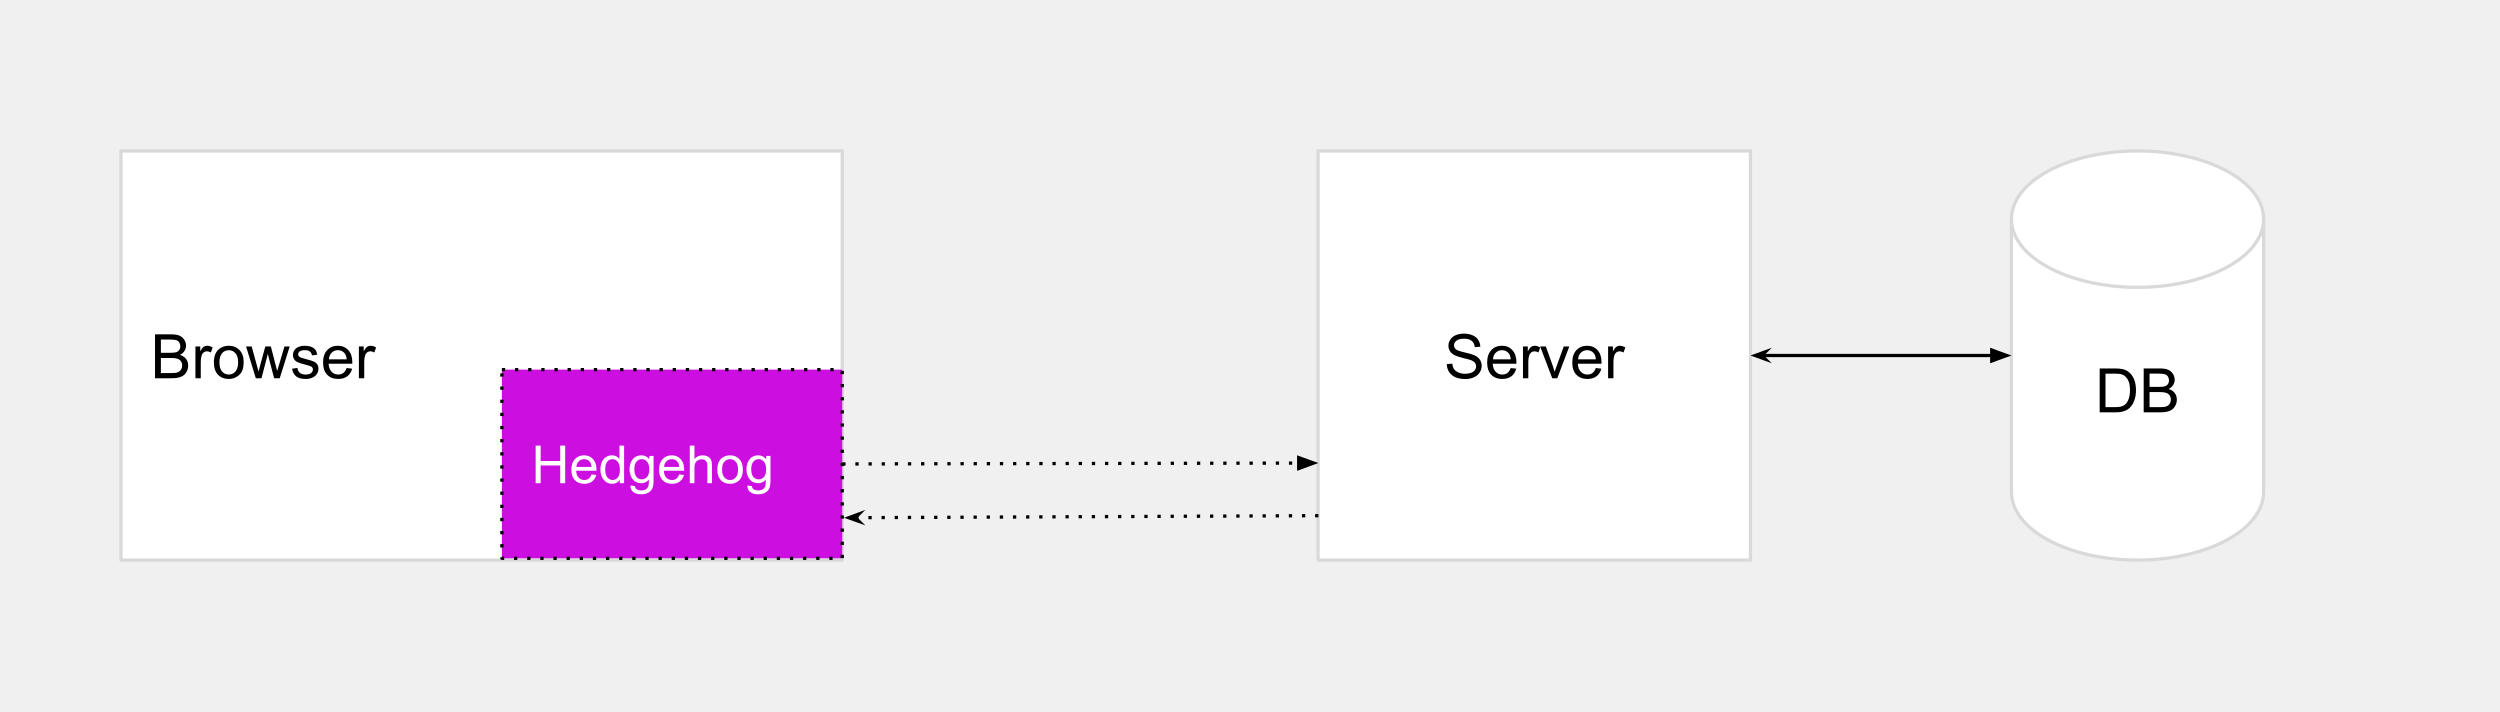
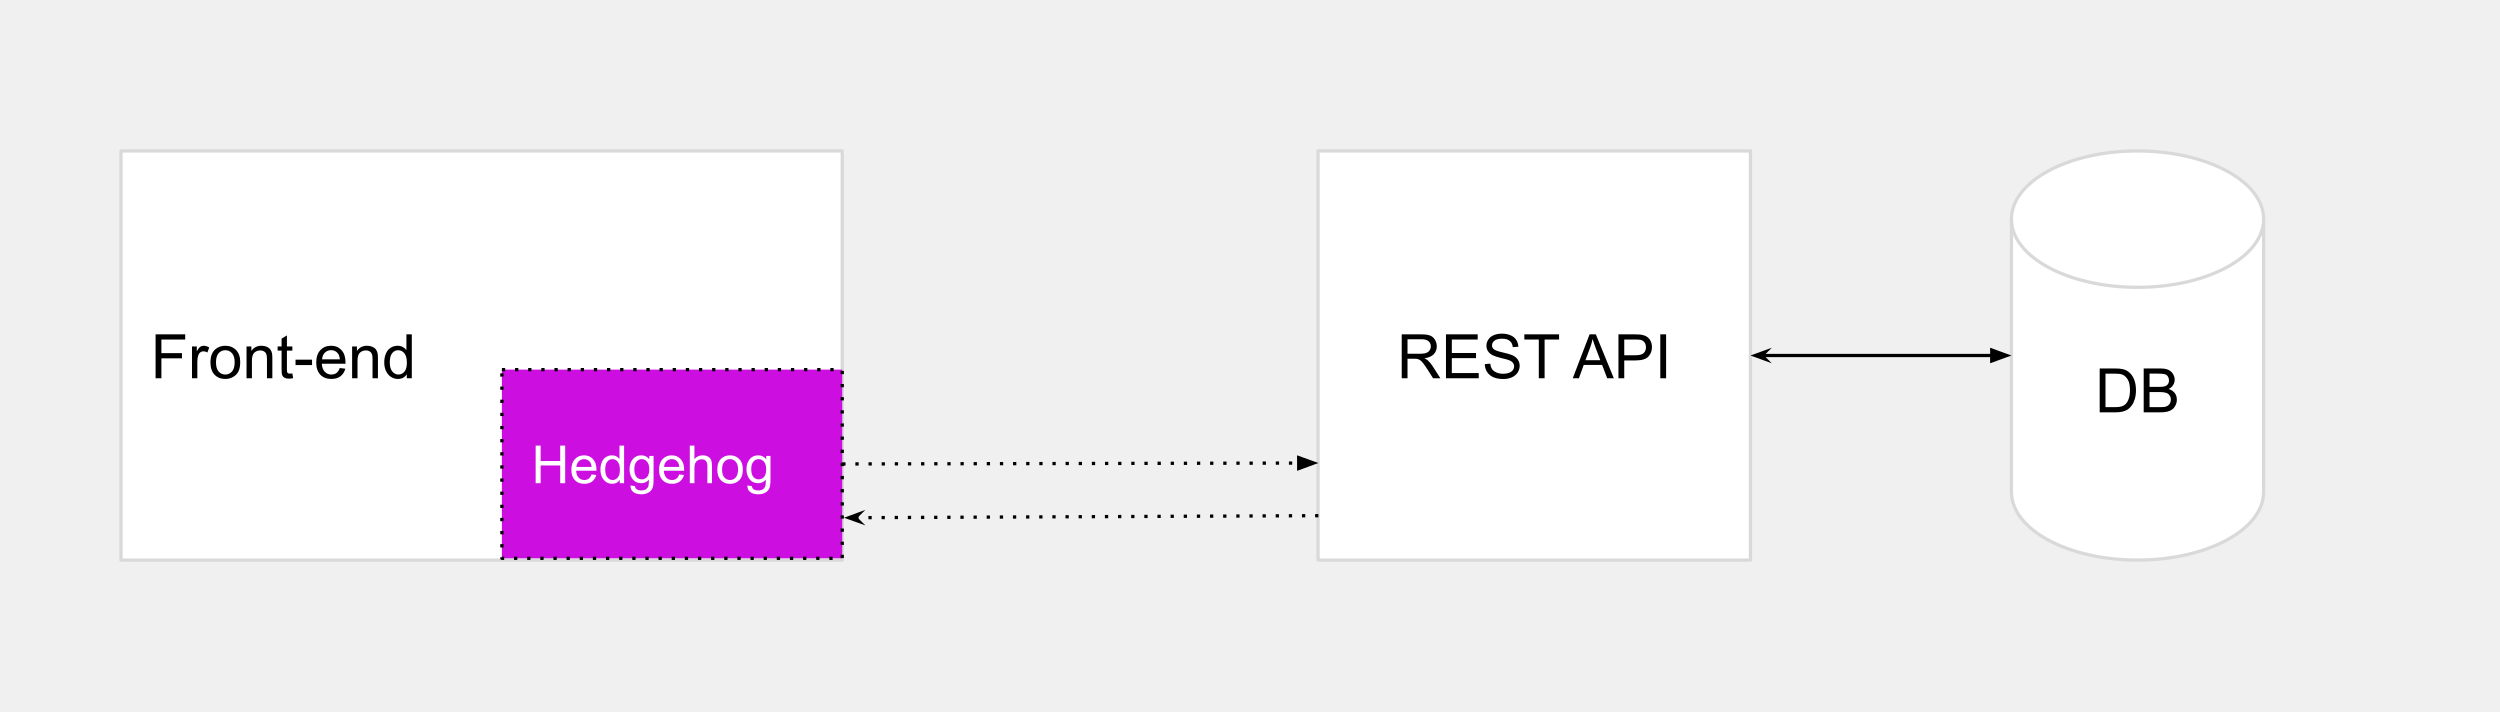
<svg xmlns="http://www.w3.org/2000/svg" version="1.1" viewBox="0.0 0.0 761.155 216.48" fill="none" stroke="none" stroke-linecap="square" stroke-miterlimit="10">
  <clipPath id="p.0">
    <path d="m0 0l761.155 0l0 216.48l-761.155 0l0 -216.48z" clip-rule="nonzero" />
  </clipPath>
  <g clip-path="url(#p.0)">
    <path fill="#000000" fill-opacity="0.0" d="m0 0l761.155 0l0 216.48l-761.155 0z" fill-rule="evenodd" />
    <path fill="#ffffff" d="m36.84 45.955l219.591 0l0 124.567l-219.591 0z" fill-rule="evenodd" />
    <path stroke="#d9d9d9" stroke-width="1.0" stroke-linejoin="round" stroke-linecap="butt" d="m36.84 45.955l219.591 0l0 124.567l-219.591 0z" fill-rule="evenodd" />
-     <path fill="#000000" d="m47.199 115.159l0 -13.359l5.016 0q1.531 0 2.453 0.406q0.922 0.406 1.438 1.25q0.531 0.844 0.531 1.766q0 0.859 -0.469 1.625q-0.453 0.75 -1.391 1.203q1.203 0.359 1.859 1.219q0.656 0.859 0.656 2.016q0 0.938 -0.406 1.75q-0.391 0.797 -0.984 1.234q-0.578 0.438 -1.453 0.672q-0.875 0.219 -2.156 0.219l-5.094 0zm1.781 -7.75l2.875 0q1.188 0 1.688 -0.141q0.672 -0.203 1.016 -0.672q0.344 -0.469 0.344 -1.172q0 -0.656 -0.328 -1.156q-0.312 -0.516 -0.906 -0.703q-0.594 -0.188 -2.031 -0.188l-2.656 0l0 4.031zm0 6.172l3.312 0q0.859 0 1.203 -0.062q0.609 -0.109 1.016 -0.359q0.422 -0.266 0.688 -0.75q0.266 -0.484 0.266 -1.125q0 -0.75 -0.391 -1.297q-0.375 -0.547 -1.062 -0.766q-0.672 -0.234 -1.953 -0.234l-3.078 0l0 4.594zm10.522 1.578l0 -9.672l1.469 0l0 1.469q0.562 -1.031 1.031 -1.359q0.484 -0.328 1.062 -0.328q0.828 0 1.688 0.531l-0.562 1.516q-0.609 -0.359 -1.203 -0.359q-0.547 0 -0.969 0.328q-0.422 0.328 -0.609 0.891q-0.281 0.875 -0.281 1.922l0 5.062l-1.625 0zm5.619 -4.844q0 -2.688 1.484 -3.969q1.25 -1.078 3.047 -1.078q2.0 0 3.266 1.312q1.266 1.297 1.266 3.609q0 1.859 -0.562 2.938q-0.562 1.062 -1.641 1.656q-1.062 0.594 -2.328 0.594q-2.031 0 -3.281 -1.297q-1.25 -1.312 -1.25 -3.766zm1.688 0q0 1.859 0.797 2.797q0.812 0.922 2.047 0.922q1.219 0 2.031 -0.922q0.812 -0.938 0.812 -2.844q0 -1.797 -0.812 -2.719q-0.812 -0.922 -2.031 -0.922q-1.234 0 -2.047 0.922q-0.797 0.906 -0.797 2.766zm11.079 4.844l-2.969 -9.672l1.703 0l1.531 5.578l0.578 2.078q0.047 -0.156 0.5 -2.0l1.547 -5.656l1.688 0l1.438 5.609l0.484 1.844l0.562 -1.859l1.656 -5.594l1.594 0l-3.031 9.672l-1.703 0l-1.531 -5.797l-0.375 -1.641l-1.953 7.438l-1.719 0zm11.035 -2.891l1.625 -0.25q0.125 0.969 0.75 1.5q0.625 0.516 1.75 0.516q1.125 0 1.672 -0.453q0.547 -0.469 0.547 -1.094q0 -0.547 -0.484 -0.875q-0.328 -0.219 -1.672 -0.547q-1.812 -0.469 -2.516 -0.797q-0.688 -0.328 -1.047 -0.906q-0.359 -0.594 -0.359 -1.312q0 -0.641 0.297 -1.188q0.297 -0.562 0.812 -0.922q0.375 -0.281 1.031 -0.469q0.672 -0.203 1.422 -0.203q1.141 0 2.0 0.328q0.859 0.328 1.266 0.891q0.422 0.562 0.578 1.5l-1.609 0.219q-0.109 -0.75 -0.641 -1.172q-0.516 -0.422 -1.469 -0.422q-1.141 0 -1.625 0.375q-0.469 0.375 -0.469 0.875q0 0.312 0.188 0.578q0.203 0.266 0.641 0.438q0.234 0.094 1.438 0.422q1.75 0.453 2.438 0.75q0.688 0.297 1.078 0.859q0.391 0.562 0.391 1.406q0 0.828 -0.484 1.547q-0.469 0.719 -1.375 1.125q-0.906 0.391 -2.047 0.391q-1.875 0 -2.875 -0.781q-0.984 -0.781 -1.25 -2.328zm16.609 -0.219l1.688 0.203q-0.406 1.484 -1.484 2.312q-1.078 0.812 -2.766 0.812q-2.125 0 -3.375 -1.297q-1.234 -1.312 -1.234 -3.672q0 -2.453 1.25 -3.797q1.266 -1.344 3.266 -1.344q1.938 0 3.156 1.328q1.234 1.312 1.234 3.703q0 0.156 0 0.438l-7.219 0q0.094 1.594 0.906 2.453q0.812 0.844 2.016 0.844q0.906 0 1.547 -0.469q0.641 -0.484 1.016 -1.516zm-5.391 -2.656l5.406 0q-0.109 -1.219 -0.625 -1.828q-0.781 -0.953 -2.031 -0.953q-1.125 0 -1.906 0.766q-0.766 0.75 -0.844 2.016zm9.126 5.766l0 -9.672l1.469 0l0 1.469q0.562 -1.031 1.031 -1.359q0.484 -0.328 1.062 -0.328q0.828 0 1.688 0.531l-0.562 1.516q-0.609 -0.359 -1.203 -0.359q-0.547 0 -0.969 0.328q-0.422 0.328 -0.609 0.891q-0.281 0.875 -0.281 1.922l0 5.062l-1.625 0z" fill-rule="nonzero" />
+     <path fill="#000000" d="m47.371 115.159l0 -13.359l9.016 0l0 1.578l-7.25 0l0 4.141l6.266 0l0 1.578l-6.266 0l0 6.062l-1.766 0zm11.083 0l0 -9.672l1.469 0l0 1.469q0.562 -1.031 1.031 -1.359q0.484 -0.328 1.062 -0.328q0.828 0 1.688 0.531l-0.562 1.516q-0.609 -0.359 -1.203 -0.359q-0.547 0 -0.969 0.328q-0.422 0.328 -0.609 0.891q-0.281 0.875 -0.281 1.922l0 5.062l-1.625 0zm5.619 -4.844q0 -2.688 1.484 -3.969q1.25 -1.078 3.047 -1.078q2.0 0 3.266 1.312q1.266 1.297 1.266 3.609q0 1.859 -0.562 2.938q-0.562 1.062 -1.641 1.656q-1.062 0.594 -2.328 0.594q-2.031 0 -3.281 -1.297q-1.25 -1.312 -1.25 -3.766zm1.688 0q0 1.859 0.797 2.797q0.812 0.922 2.047 0.922q1.219 0 2.031 -0.922q0.812 -0.938 0.812 -2.844q0 -1.797 -0.812 -2.719q-0.812 -0.922 -2.031 -0.922q-1.234 0 -2.047 0.922q-0.797 0.906 -0.797 2.766zm9.298 4.844l0 -9.672l1.469 0l0 1.375q1.062 -1.594 3.078 -1.594q0.875 0 1.609 0.312q0.734 0.312 1.094 0.828q0.375 0.5 0.516 1.203q0.094 0.453 0.094 1.594l0 5.953l-1.641 0l0 -5.891q0 -1.0 -0.203 -1.484q-0.188 -0.5 -0.672 -0.797q-0.484 -0.297 -1.141 -0.297q-1.047 0 -1.812 0.672q-0.75 0.656 -0.75 2.516l0 5.281l-1.641 0zm13.954 -1.469l0.234 1.453q-0.688 0.141 -1.234 0.141q-0.891 0 -1.391 -0.281q-0.484 -0.281 -0.688 -0.734q-0.203 -0.469 -0.203 -1.938l0 -5.578l-1.203 0l0 -1.266l1.203 0l0 -2.391l1.625 -0.984l0 3.375l1.656 0l0 1.266l-1.656 0l0 5.672q0 0.688 0.078 0.891q0.094 0.203 0.281 0.328q0.203 0.109 0.578 0.109q0.266 0 0.719 -0.062zm0.965 -2.547l0 -1.641l5.031 0l0 1.641l-5.031 0zm13.478 0.906l1.688 0.203q-0.406 1.484 -1.484 2.312q-1.078 0.812 -2.766 0.812q-2.125 0 -3.375 -1.297q-1.234 -1.312 -1.234 -3.672q0 -2.453 1.25 -3.797q1.266 -1.344 3.266 -1.344q1.938 0 3.156 1.328q1.234 1.312 1.234 3.703q0 0.156 0 0.438l-7.219 0q0.094 1.594 0.906 2.453q0.812 0.844 2.016 0.844q0.906 0 1.547 -0.469q0.641 -0.484 1.016 -1.516zm-5.391 -2.656l5.406 0q-0.109 -1.219 -0.625 -1.828q-0.781 -0.953 -2.031 -0.953q-1.125 0 -1.906 0.766q-0.766 0.75 -0.844 2.016zm9.141 5.766l0 -9.672l1.469 0l0 1.375q1.062 -1.594 3.078 -1.594q0.875 0 1.609 0.312q0.734 0.312 1.094 0.828q0.375 0.5 0.516 1.203q0.094 0.453 0.094 1.594l0 5.953l-1.641 0l0 -5.891q0 -1.0 -0.203 -1.484q-0.188 -0.5 -0.672 -0.797q-0.484 -0.297 -1.141 -0.297q-1.047 0 -1.812 0.672q-0.75 0.656 -0.75 2.516l0 5.281l-1.641 0zm16.641 0l0 -1.219q-0.906 1.438 -2.703 1.438q-1.156 0 -2.125 -0.641q-0.969 -0.641 -1.5 -1.781q-0.531 -1.141 -0.531 -2.625q0 -1.453 0.484 -2.625q0.484 -1.188 1.438 -1.812q0.969 -0.625 2.172 -0.625q0.875 0 1.547 0.375q0.688 0.359 1.109 0.953l0 -4.797l1.641 0l0 13.359l-1.531 0zm-5.172 -4.828q0 1.859 0.781 2.781q0.781 0.922 1.844 0.922q1.078 0 1.828 -0.875q0.75 -0.891 0.75 -2.688q0 -1.984 -0.766 -2.906q-0.766 -0.938 -1.891 -0.938q-1.078 0 -1.812 0.891q-0.734 0.891 -0.734 2.812z" fill-rule="nonzero" />
    <path fill="#ffffff" d="m401.297 45.955l131.654 0l0 124.567l-131.654 0z" fill-rule="evenodd" />
    <path stroke="#d9d9d9" stroke-width="1.0" stroke-linejoin="round" stroke-linecap="butt" d="m401.297 45.955l131.654 0l0 124.567l-131.654 0z" fill-rule="evenodd" />
-     <path fill="#000000" d="m440.493 110.862l1.656 -0.141q0.125 1.0 0.547 1.641q0.438 0.641 1.344 1.047q0.922 0.391 2.062 0.391q1.0 0 1.781 -0.297q0.781 -0.297 1.156 -0.812q0.375 -0.531 0.375 -1.156q0 -0.625 -0.375 -1.094q-0.359 -0.469 -1.188 -0.797q-0.547 -0.203 -2.391 -0.641q-1.828 -0.453 -2.562 -0.844q-0.969 -0.5 -1.438 -1.234q-0.469 -0.75 -0.469 -1.672q0 -1.0 0.578 -1.875q0.578 -0.891 1.672 -1.344q1.109 -0.453 2.453 -0.453q1.484 0 2.609 0.484q1.141 0.469 1.75 1.406q0.609 0.922 0.656 2.094l-1.688 0.125q-0.141 -1.266 -0.938 -1.906q-0.781 -0.656 -2.312 -0.656q-1.609 0 -2.344 0.594q-0.734 0.594 -0.734 1.422q0 0.719 0.531 1.172q0.5 0.469 2.656 0.969q2.156 0.484 2.953 0.844q1.172 0.531 1.719 1.359q0.562 0.828 0.562 1.906q0 1.062 -0.609 2.016q-0.609 0.938 -1.75 1.469q-1.141 0.516 -2.578 0.516q-1.812 0 -3.047 -0.531q-1.219 -0.531 -1.922 -1.594q-0.688 -1.062 -0.719 -2.406zm19.459 1.188l1.688 0.203q-0.406 1.484 -1.484 2.312q-1.078 0.812 -2.766 0.812q-2.125 0 -3.375 -1.297q-1.234 -1.312 -1.234 -3.672q0 -2.453 1.25 -3.797q1.266 -1.344 3.266 -1.344q1.938 0 3.156 1.328q1.234 1.312 1.234 3.703q0 0.156 0 0.438l-7.219 0q0.094 1.594 0.906 2.453q0.812 0.844 2.016 0.844q0.906 0 1.547 -0.469q0.641 -0.484 1.016 -1.516zm-5.391 -2.656l5.406 0q-0.109 -1.219 -0.625 -1.828q-0.781 -0.953 -2.031 -0.953q-1.125 0 -1.906 0.766q-0.766 0.75 -0.844 2.016zm9.126 5.766l0 -9.672l1.469 0l0 1.469q0.562 -1.031 1.031 -1.359q0.484 -0.328 1.062 -0.328q0.828 0 1.688 0.531l-0.562 1.516q-0.609 -0.359 -1.203 -0.359q-0.547 0 -0.969 0.328q-0.422 0.328 -0.609 0.891q-0.281 0.875 -0.281 1.922l0 5.062l-1.625 0zm8.916 0l-3.688 -9.672l1.734 0l2.078 5.797q0.328 0.938 0.625 1.938q0.203 -0.766 0.609 -1.828l2.141 -5.906l1.688 0l-3.656 9.672l-1.531 0zm13.266 -3.109l1.688 0.203q-0.406 1.484 -1.484 2.312q-1.078 0.812 -2.766 0.812q-2.125 0 -3.375 -1.297q-1.234 -1.312 -1.234 -3.672q0 -2.453 1.25 -3.797q1.266 -1.344 3.266 -1.344q1.938 0 3.156 1.328q1.234 1.312 1.234 3.703q0 0.156 0 0.438l-7.219 0q0.094 1.594 0.906 2.453q0.812 0.844 2.016 0.844q0.906 0 1.547 -0.469q0.641 -0.484 1.016 -1.516zm-5.391 -2.656l5.406 0q-0.109 -1.219 -0.625 -1.828q-0.781 -0.953 -2.031 -0.953q-1.125 0 -1.906 0.766q-0.766 0.75 -0.844 2.016zm9.126 5.766l0 -9.672l1.469 0l0 1.469q0.562 -1.031 1.031 -1.359q0.484 -0.328 1.062 -0.328q0.828 0 1.688 0.531l-0.562 1.516q-0.609 -0.359 -1.203 -0.359q-0.547 0 -0.969 0.328q-0.422 0.328 -0.609 0.891q-0.281 0.875 -0.281 1.922l0 5.062l-1.625 0z" fill-rule="nonzero" />
+     <path fill="#000000" d="m426.771 115.159l0 -13.359l5.922 0q1.781 0 2.703 0.359q0.938 0.359 1.484 1.281q0.562 0.906 0.562 2.016q0 1.406 -0.922 2.391q-0.922 0.969 -2.844 1.234q0.703 0.344 1.078 0.672q0.766 0.703 1.453 1.766l2.328 3.641l-2.219 0l-1.766 -2.781q-0.781 -1.203 -1.281 -1.828q-0.5 -0.641 -0.906 -0.891q-0.391 -0.266 -0.797 -0.359q-0.297 -0.078 -0.984 -0.078l-2.047 0l0 5.938l-1.766 0zm1.766 -7.453l3.797 0q1.219 0 1.891 -0.25q0.688 -0.266 1.047 -0.812q0.359 -0.547 0.359 -1.188q0 -0.953 -0.688 -1.562q-0.688 -0.609 -2.188 -0.609l-4.219 0l0 4.422zm11.707 7.453l0 -13.359l9.656 0l0 1.578l-7.875 0l0 4.094l7.375 0l0 1.562l-7.375 0l0 4.547l8.188 0l0 1.578l-9.969 0zm11.819 -4.297l1.656 -0.141q0.125 1.0 0.547 1.641q0.438 0.641 1.344 1.047q0.922 0.391 2.062 0.391q1.0 0 1.781 -0.297q0.781 -0.297 1.156 -0.812q0.375 -0.531 0.375 -1.156q0 -0.625 -0.375 -1.094q-0.359 -0.469 -1.188 -0.797q-0.547 -0.203 -2.391 -0.641q-1.828 -0.453 -2.562 -0.844q-0.969 -0.5 -1.438 -1.234q-0.469 -0.75 -0.469 -1.672q0 -1.0 0.578 -1.875q0.578 -0.891 1.672 -1.344q1.109 -0.453 2.453 -0.453q1.484 0 2.609 0.484q1.141 0.469 1.75 1.406q0.609 0.922 0.656 2.094l-1.688 0.125q-0.141 -1.266 -0.938 -1.906q-0.781 -0.656 -2.312 -0.656q-1.609 0 -2.344 0.594q-0.734 0.594 -0.734 1.422q0 0.719 0.531 1.172q0.5 0.469 2.656 0.969q2.156 0.484 2.953 0.844q1.172 0.531 1.719 1.359q0.562 0.828 0.562 1.906q0 1.062 -0.609 2.016q-0.609 0.938 -1.75 1.469q-1.141 0.516 -2.578 0.516q-1.812 0 -3.047 -0.531q-1.219 -0.531 -1.922 -1.594q-0.688 -1.062 -0.719 -2.406zm16.444 4.297l0 -11.781l-4.406 0l0 -1.578l10.578 0l0 1.578l-4.406 0l0 11.781l-1.766 0zm10.337 0l5.125 -13.359l1.906 0l5.469 13.359l-2.016 0l-1.547 -4.047l-5.594 0l-1.469 4.047l-1.875 0zm3.859 -5.484l4.531 0l-1.406 -3.703q-0.625 -1.688 -0.938 -2.766q-0.266 1.281 -0.719 2.547l-1.469 3.922zm10.053 5.484l0 -13.359l5.047 0q1.328 0 2.031 0.125q0.969 0.172 1.641 0.641q0.672 0.453 1.078 1.281q0.406 0.828 0.406 1.828q0 1.703 -1.094 2.891q-1.078 1.172 -3.922 1.172l-3.422 0l0 5.422l-1.766 0zm1.766 -7.0l3.453 0q1.719 0 2.438 -0.641q0.719 -0.641 0.719 -1.797q0 -0.844 -0.422 -1.438q-0.422 -0.594 -1.125 -0.781q-0.438 -0.125 -1.641 -0.125l-3.422 0l0 4.781zm10.975 7.0l0 -13.359l1.766 0l0 13.359l-1.766 0z" fill-rule="nonzero" />
    <path fill="#ffffff" d="m612.409 66.717l0 0c0 -11.466 17.188 -20.761 38.39 -20.761c21.202 0 38.39 9.295 38.39 20.761l0 83.045c0 11.466 -17.188 20.761 -38.39 20.761c-21.202 0 -38.39 -9.295 -38.39 -20.761z" fill-rule="evenodd" />
    <path fill="#000000" fill-opacity="0.0" d="m689.189 66.717l0 0c0 11.466 -17.188 20.761 -38.39 20.761c-21.202 0 -38.39 -9.295 -38.39 -20.761" fill-rule="evenodd" />
    <path fill="#000000" fill-opacity="0.0" d="m612.409 66.717l0 0c0 -11.466 17.188 -20.761 38.39 -20.761c21.202 0 38.39 9.295 38.39 20.761l0 83.045c0 11.466 -17.188 20.761 -38.39 20.761c-21.202 0 -38.39 -9.295 -38.39 -20.761z" fill-rule="evenodd" />
    <path stroke="#d9d9d9" stroke-width="1.0" stroke-linejoin="round" stroke-linecap="butt" d="m689.189 66.717l0 0c0 11.466 -17.188 20.761 -38.39 20.761c-21.202 0 -38.39 -9.295 -38.39 -20.761" fill-rule="evenodd" />
    <path stroke="#d9d9d9" stroke-width="1.0" stroke-linejoin="round" stroke-linecap="butt" d="m612.409 66.717l0 0c0 -11.466 17.188 -20.761 38.39 -20.761c21.202 0 38.39 9.295 38.39 20.761l0 83.045c0 11.466 -17.188 20.761 -38.39 20.761c-21.202 0 -38.39 -9.295 -38.39 -20.761z" fill-rule="evenodd" />
    <path fill="#000000" d="m639.278 125.539l0 -13.359l4.609 0q1.547 0 2.375 0.203q1.141 0.25 1.953 0.953q1.062 0.891 1.578 2.281q0.531 1.391 0.531 3.172q0 1.516 -0.359 2.703q-0.359 1.172 -0.922 1.938q-0.547 0.766 -1.203 1.219q-0.656 0.438 -1.594 0.672q-0.938 0.219 -2.141 0.219l-4.828 0zm1.766 -1.578l2.859 0q1.312 0 2.062 -0.234q0.75 -0.25 1.203 -0.703q0.625 -0.625 0.969 -1.688q0.359 -1.062 0.359 -2.578q0 -2.094 -0.688 -3.219q-0.688 -1.125 -1.672 -1.5q-0.703 -0.281 -2.281 -0.281l-2.812 0l0 10.203zm11.629 1.578l0 -13.359l5.016 0q1.531 0 2.453 0.406q0.922 0.406 1.438 1.25q0.531 0.844 0.531 1.766q0 0.859 -0.469 1.625q-0.453 0.75 -1.391 1.203q1.203 0.359 1.859 1.219q0.656 0.859 0.656 2.016q0 0.938 -0.406 1.75q-0.391 0.797 -0.984 1.234q-0.578 0.438 -1.453 0.672q-0.875 0.219 -2.156 0.219l-5.094 0zm1.781 -7.75l2.875 0q1.188 0 1.688 -0.141q0.672 -0.203 1.016 -0.672q0.344 -0.469 0.344 -1.172q0 -0.656 -0.328 -1.156q-0.312 -0.516 -0.906 -0.703q-0.594 -0.188 -2.031 -0.188l-2.656 0l0 4.031zm0 6.172l3.312 0q0.859 0 1.203 -0.062q0.609 -0.109 1.016 -0.359q0.422 -0.266 0.688 -0.75q0.266 -0.484 0.266 -1.125q0 -0.75 -0.391 -1.297q-0.375 -0.547 -1.062 -0.766q-0.672 -0.234 -1.953 -0.234l-3.078 0l0 4.594z" fill-rule="nonzero" />
    <path fill="#000000" fill-opacity="0.0" d="m532.95 108.239l79.465 0" fill-rule="evenodd" />
    <path stroke="#000000" stroke-width="1.0" stroke-linejoin="round" stroke-linecap="butt" d="m536.377 108.239l70.037 0" fill-rule="evenodd" />
    <path fill="#000000" stroke="#000000" stroke-width="1.0" stroke-linecap="butt" d="m536.377 108.239l1.125 -1.125l-3.09 1.125l3.09 1.125z" fill-rule="evenodd" />
    <path fill="#000000" stroke="#000000" stroke-width="1.0" stroke-linecap="butt" d="m606.415 109.891l4.538 -1.652l-4.538 -1.652z" fill-rule="evenodd" />
    <path fill="#cc0fe0" d="m152.808 112.533l103.622 0l0 57.449l-103.622 0z" fill-rule="evenodd" />
    <path stroke="#000000" stroke-width="1.0" stroke-linejoin="round" stroke-linecap="butt" stroke-dasharray="1.0,3.0" d="m152.808 112.533l103.622 0l0 57.449l-103.622 0z" fill-rule="evenodd" />
    <path fill="#ffffff" d="m163.09 147.117l0 -11.453l1.516 0l0 4.703l5.953 0l0 -4.703l1.516 0l0 11.453l-1.516 0l0 -5.406l-5.953 0l0 5.406l-1.516 0zm17.008 -2.672l1.453 0.172q-0.344 1.281 -1.281 1.984q-0.922 0.703 -2.359 0.703q-1.828 0 -2.891 -1.125q-1.062 -1.125 -1.062 -3.141q0 -2.094 1.078 -3.25q1.078 -1.156 2.797 -1.156q1.656 0 2.703 1.141q1.062 1.125 1.062 3.172q0 0.125 0 0.375l-6.188 0q0.078 1.375 0.766 2.109q0.703 0.719 1.734 0.719q0.781 0 1.328 -0.406q0.547 -0.406 0.859 -1.297zm-4.609 -2.281l4.625 0q-0.094 -1.047 -0.531 -1.562q-0.672 -0.812 -1.734 -0.812q-0.969 0 -1.641 0.656q-0.656 0.641 -0.719 1.719zm13.211 4.953l0 -1.047q-0.781 1.234 -2.312 1.234q-1.0 0 -1.828 -0.547q-0.828 -0.547 -1.297 -1.531q-0.453 -0.984 -0.453 -2.25q0 -1.25 0.406 -2.25q0.422 -1.016 1.25 -1.547q0.828 -0.547 1.859 -0.547q0.75 0 1.328 0.312q0.594 0.312 0.953 0.828l0 -4.109l1.406 0l0 11.453l-1.312 0zm-4.438 -4.141q0 1.594 0.672 2.391q0.672 0.781 1.578 0.781q0.922 0 1.562 -0.75q0.656 -0.766 0.656 -2.312q0 -1.703 -0.656 -2.5q-0.656 -0.797 -1.625 -0.797q-0.938 0 -1.562 0.766q-0.625 0.766 -0.625 2.422zm7.695 4.828l1.375 0.203q0.078 0.641 0.469 0.922q0.531 0.391 1.438 0.391q0.969 0 1.5 -0.391q0.531 -0.391 0.719 -1.094q0.109 -0.422 0.109 -1.812q-0.922 1.094 -2.297 1.094q-1.719 0 -2.656 -1.234q-0.938 -1.234 -0.938 -2.969q0 -1.188 0.422 -2.188q0.438 -1.0 1.25 -1.547q0.828 -0.547 1.922 -0.547q1.469 0 2.422 1.188l0 -1.0l1.297 0l0 7.172q0 1.938 -0.391 2.75q-0.391 0.812 -1.25 1.281q-0.859 0.469 -2.109 0.469q-1.484 0 -2.406 -0.672q-0.906 -0.672 -0.875 -2.016zm1.172 -4.984q0 1.625 0.641 2.375q0.656 0.75 1.625 0.75q0.969 0 1.625 -0.734q0.656 -0.75 0.656 -2.344q0 -1.531 -0.672 -2.297q-0.672 -0.781 -1.625 -0.781q-0.938 0 -1.594 0.766q-0.656 0.766 -0.656 2.266zm13.664 1.625l1.453 0.172q-0.344 1.281 -1.281 1.984q-0.922 0.703 -2.359 0.703q-1.828 0 -2.891 -1.125q-1.062 -1.125 -1.062 -3.141q0 -2.094 1.078 -3.25q1.078 -1.156 2.797 -1.156q1.656 0 2.703 1.141q1.062 1.125 1.062 3.172q0 0.125 0 0.375l-6.188 0q0.078 1.375 0.766 2.109q0.703 0.719 1.734 0.719q0.781 0 1.328 -0.406q0.547 -0.406 0.859 -1.297zm-4.609 -2.281l4.625 0q-0.094 -1.047 -0.531 -1.562q-0.672 -0.812 -1.734 -0.812q-0.969 0 -1.641 0.656q-0.656 0.641 -0.719 1.719zm7.836 4.953l0 -11.453l1.406 0l0 4.109q0.984 -1.141 2.484 -1.141q0.922 0 1.594 0.359q0.688 0.359 0.969 1.0q0.297 0.641 0.297 1.859l0 5.266l-1.406 0l0 -5.266q0 -1.047 -0.453 -1.531q-0.453 -0.484 -1.297 -0.484q-0.625 0 -1.172 0.328q-0.547 0.328 -0.781 0.891q-0.234 0.547 -0.234 1.516l0 4.547l-1.406 0zm8.367 -4.156q0 -2.297 1.281 -3.406q1.078 -0.922 2.609 -0.922q1.719 0 2.797 1.125q1.094 1.109 1.094 3.094q0 1.594 -0.484 2.516q-0.484 0.922 -1.406 1.438q-0.906 0.5 -2.0 0.5q-1.734 0 -2.812 -1.109q-1.078 -1.125 -1.078 -3.234zm1.453 0q0 1.594 0.688 2.391q0.703 0.797 1.75 0.797q1.047 0 1.734 -0.797q0.703 -0.797 0.703 -2.438q0 -1.531 -0.703 -2.328q-0.688 -0.797 -1.734 -0.797q-1.047 0 -1.75 0.797q-0.688 0.781 -0.688 2.375zm7.711 4.844l1.375 0.203q0.078 0.641 0.469 0.922q0.531 0.391 1.438 0.391q0.969 0 1.5 -0.391q0.531 -0.391 0.719 -1.094q0.109 -0.422 0.109 -1.812q-0.922 1.094 -2.297 1.094q-1.719 0 -2.656 -1.234q-0.938 -1.234 -0.938 -2.969q0 -1.188 0.422 -2.188q0.438 -1.0 1.25 -1.547q0.828 -0.547 1.922 -0.547q1.469 0 2.422 1.188l0 -1.0l1.297 0l0 7.172q0 1.938 -0.391 2.75q-0.391 0.812 -1.25 1.281q-0.859 0.469 -2.109 0.469q-1.484 0 -2.406 -0.672q-0.906 -0.672 -0.875 -2.016zm1.172 -4.984q0 1.625 0.641 2.375q0.656 0.75 1.625 0.75q0.969 0 1.625 -0.734q0.656 -0.75 0.656 -2.344q0 -1.531 -0.672 -2.297q-0.672 -0.781 -1.625 -0.781q-0.938 0 -1.594 0.766q-0.656 0.766 -0.656 2.266z" fill-rule="nonzero" />
    <path fill="#000000" fill-opacity="0.0" d="m256.43 141.257l144.976 -0.283" fill-rule="evenodd" />
    <path stroke="#000000" stroke-width="1.0" stroke-linejoin="round" stroke-linecap="butt" stroke-dasharray="1.0,3.0" d="m256.43 141.257l138.976 -0.272" fill-rule="evenodd" />
    <path fill="#000000" stroke="#000000" stroke-width="1.0" stroke-linecap="butt" d="m395.41 142.637l4.535 -1.661l-4.541 -1.643z" fill-rule="evenodd" />
    <path fill="#000000" fill-opacity="0.0" d="m256.974 157.633l144.441 -0.63" fill-rule="evenodd" />
    <path stroke="#000000" stroke-width="1.0" stroke-linejoin="round" stroke-linecap="butt" stroke-dasharray="1.0,3.0" d="m260.401 157.618l141.014 -0.615" fill-rule="evenodd" />
    <path fill="#000000" stroke="#000000" stroke-width="1.0" stroke-linecap="butt" d="m260.401 157.618l1.12 -1.129l-3.085 1.138l3.095 1.111z" fill-rule="evenodd" />
  </g>
</svg>
